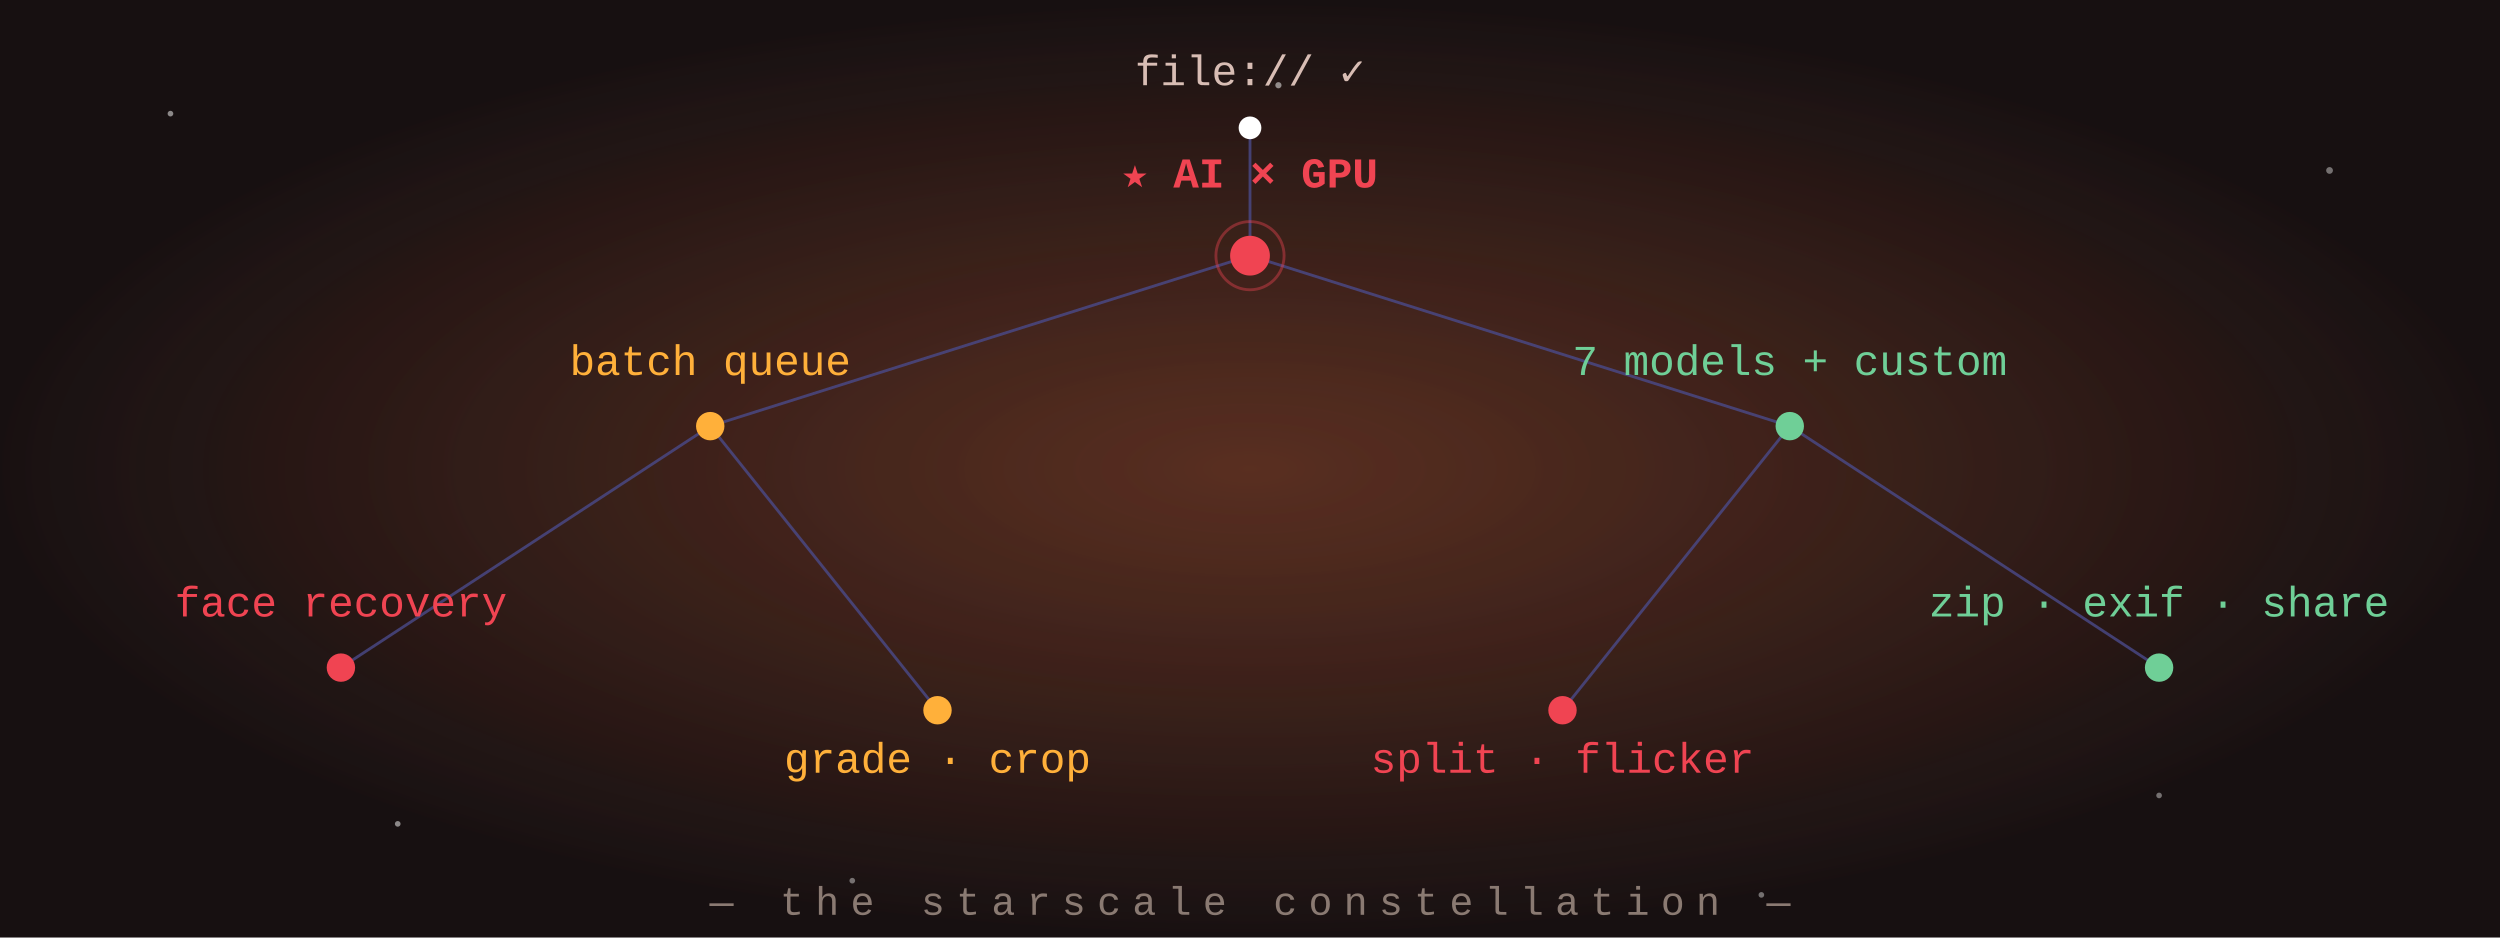
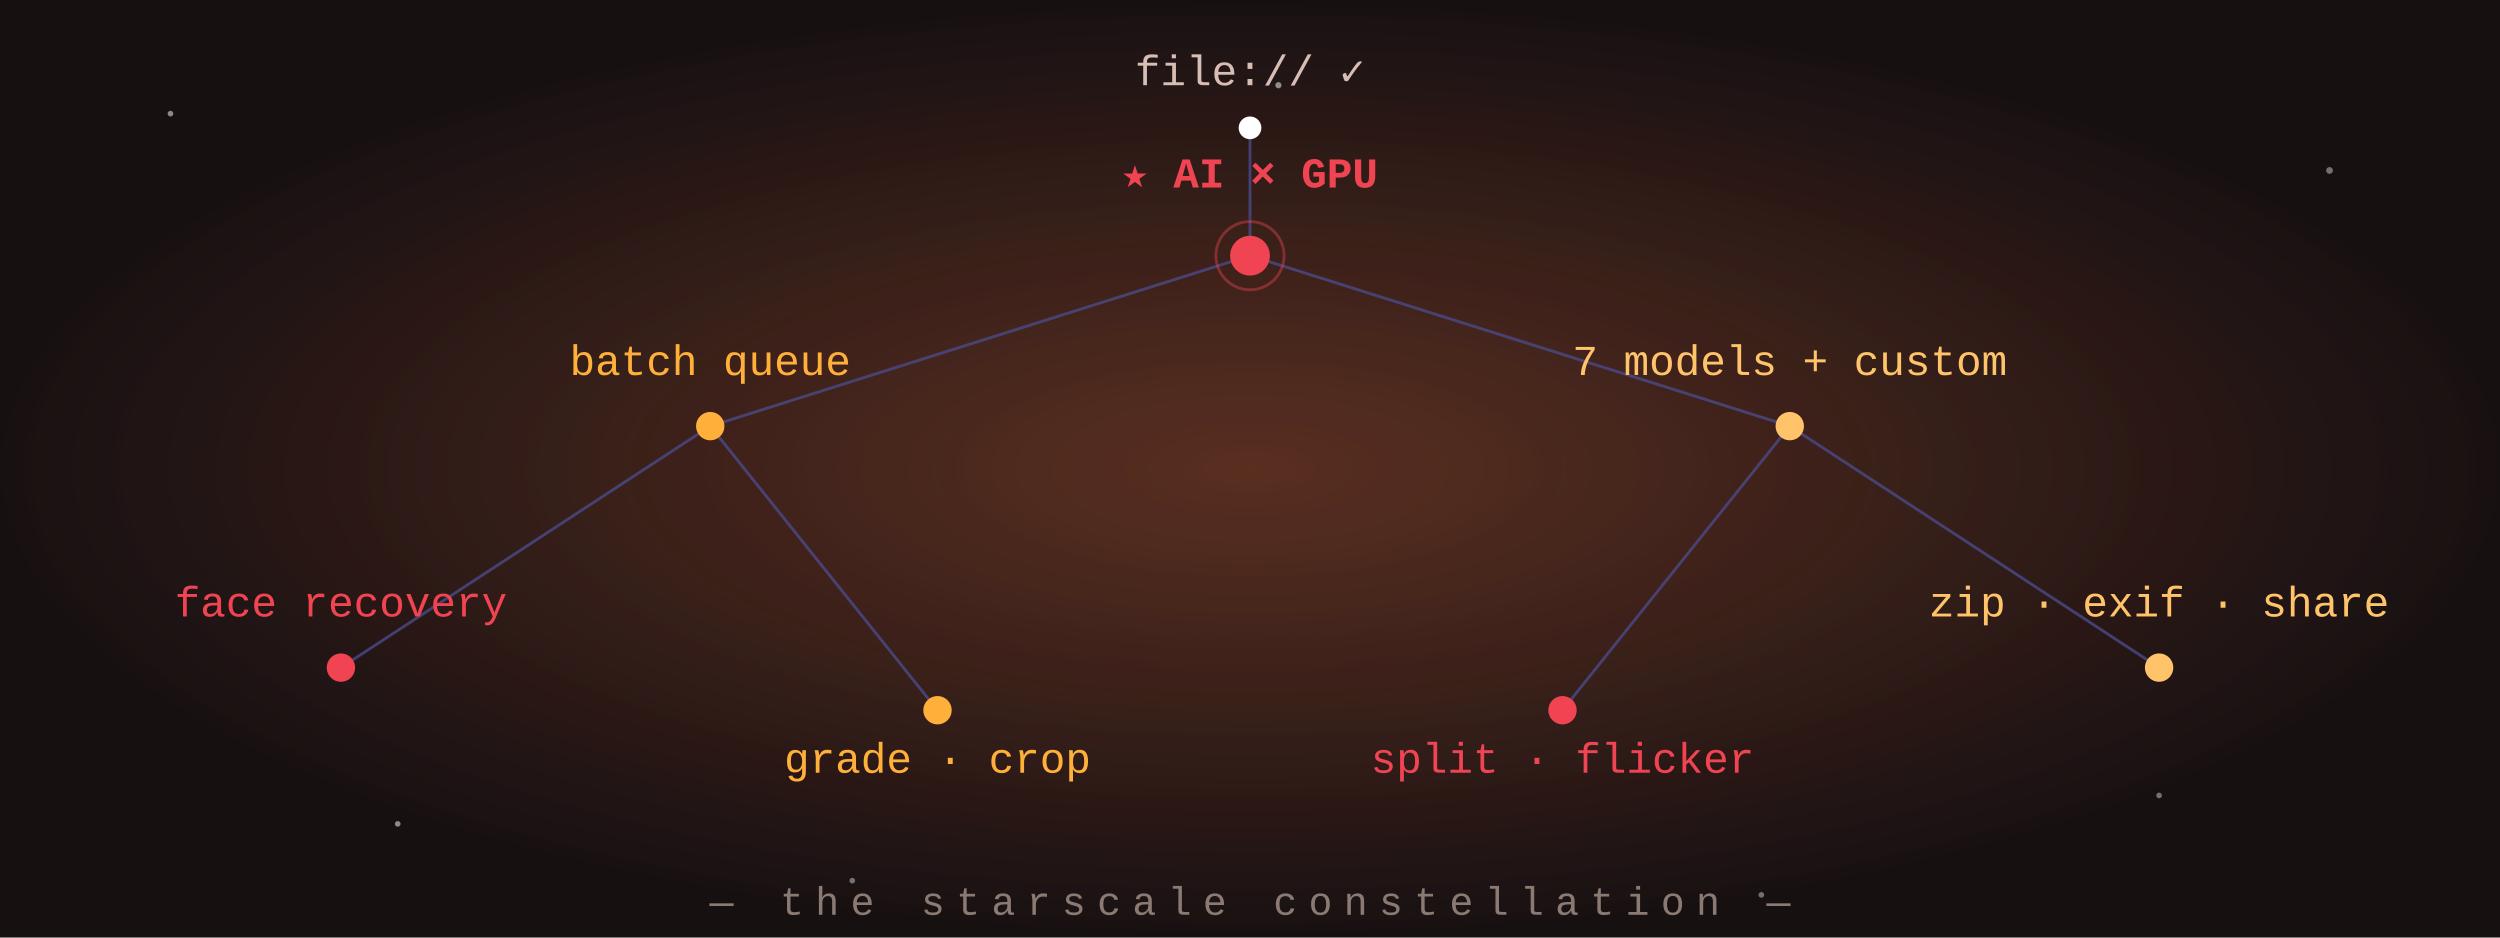
<svg xmlns="http://www.w3.org/2000/svg" width="880" height="330" viewBox="0 0 880 330" role="img" aria-label="constellation map of StarScale features">
  <defs>
    <radialGradient id="ngc" cx=".5" cy=".5" r=".5">
      <stop offset="0" stop-color="#f04452" stop-opacity=".22" />
      <stop offset="1" stop-color="#f04452" stop-opacity="0" />
    </radialGradient>
    <radialGradient id="ngc2" cx=".5" cy=".5" r=".5">
      <stop offset="0" stop-color="#ffb03a" stop-opacity=".18" />
      <stop offset="1" stop-color="#ffb03a" stop-opacity="0" />
    </radialGradient>
  </defs>
  <rect width="880" height="330" fill="#171011" />
  <rect width="880" height="330" fill="url(#ngc)" opacity=".8" />
  <rect width="880" height="330" fill="url(#ngc2)" opacity=".8" />
  <g fill="#ffffff">
    <circle cx="60" cy="40" r="1" opacity=".5">
      <animate attributeName="opacity" values=".5;.1;.5" dur="3s" repeatCount="indefinite" />
    </circle>
    <circle cx="820" cy="60" r="1.2" opacity=".4">
      <animate attributeName="opacity" values=".2;.8;.2" dur="2.6s" begin=".5s" repeatCount="indefinite" />
    </circle>
    <circle cx="140" cy="290" r="1" opacity=".5">
      <animate attributeName="opacity" values=".6;.15;.6" dur="3.4s" begin=".9s" repeatCount="indefinite" />
    </circle>
    <circle cx="760" cy="280" r="1" opacity=".4">
      <animate attributeName="opacity" values=".3;.9;.3" dur="2.9s" begin="1.2s" repeatCount="indefinite" />
    </circle>
    <circle cx="450" cy="30" r="1.1" opacity=".5">
      <animate attributeName="opacity" values=".5;.12;.5" dur="2.2s" begin=".3s" repeatCount="indefinite" />
    </circle>
    <circle cx="300" cy="310" r="1" opacity=".4">
      <animate attributeName="opacity" values=".4;.9;.4" dur="3.1s" begin="1.5s" repeatCount="indefinite" />
    </circle>
    <circle cx="620" cy="315" r="1" opacity=".4">
      <animate attributeName="opacity" values=".35;.85;.35" dur="2.7s" begin=".7s" repeatCount="indefinite" />
    </circle>
  </g>
  <g stroke="#4a4a8a" stroke-width="1" opacity=".8">
    <path d="M440 90 L250 150 M440 90 L630 150 M250 150 L120 235 M250 150 L330 250 M630 150 L760 235 M630 150 L550 250 M440 90 L440 45" />
  </g>
  <g font-family="'Courier New',monospace" font-size="15">
    <g>
      <circle cx="440" cy="90" r="7" fill="#f04452">
        <animate attributeName="r" values="6;8;6" dur="2.4s" repeatCount="indefinite" />
      </circle>
      <circle cx="440" cy="90" r="12" fill="none" stroke="#f04452" opacity=".4">
        <animate attributeName="r" values="9;16;9" dur="2.4s" repeatCount="indefinite" />
        <animate attributeName="opacity" values=".5;0;.5" dur="2.4s" repeatCount="indefinite" />
      </circle>
      <text x="440" y="66" text-anchor="middle" fill="#f04452" font-weight="bold">★ AI × GPU</text>
    </g>
    <g>
      <circle cx="250" cy="150" r="5" fill="#ffb03a">
        <animate attributeName="opacity" values="1;.4;1" dur="2s" begin=".3s" repeatCount="indefinite" />
      </circle>
      <text x="250" y="132" text-anchor="middle" fill="#ffb03a">batch queue</text>
    </g>
    <g>
-       <circle cx="630" cy="150" r="5" fill="#6fcf97">
+       <circle cx="630" cy="150" r="5" fill="#ffc46a">
        <animate attributeName="opacity" values=".4;1;.4" dur="2.2s" begin=".6s" repeatCount="indefinite" />
      </circle>
-       <text x="630" y="132" text-anchor="middle" fill="#6fcf97">7 models + custom</text>
+       <text x="630" y="132" text-anchor="middle" fill="#ffc46a">7 models + custom</text>
    </g>
    <g>
      <circle cx="120" cy="235" r="5" fill="#f04452">
        <animate attributeName="opacity" values=".4;1;.4" dur="1.9s" begin=".9s" repeatCount="indefinite" />
      </circle>
      <text x="120" y="217" text-anchor="middle" fill="#f04452">face recovery</text>
    </g>
    <g>
      <circle cx="330" cy="250" r="5" fill="#ffb03a">
        <animate attributeName="opacity" values="1;.4;1" dur="2.5s" begin="1.1s" repeatCount="indefinite" />
      </circle>
      <text x="330" y="272" text-anchor="middle" fill="#ffb03a">grade · crop</text>
    </g>
    <g>
-       <circle cx="760" cy="235" r="5" fill="#6fcf97">
+       <circle cx="760" cy="235" r="5" fill="#ffc46a">
        <animate attributeName="opacity" values=".4;1;.4" dur="2.1s" begin=".4s" repeatCount="indefinite" />
      </circle>
-       <text x="760" y="217" text-anchor="middle" fill="#6fcf97">zip · exif · share</text>
+       <text x="760" y="217" text-anchor="middle" fill="#ffc46a">zip · exif · share</text>
    </g>
    <g>
      <circle cx="550" cy="250" r="5" fill="#f04452">
        <animate attributeName="opacity" values="1;.35;1" dur="2.3s" begin="1.3s" repeatCount="indefinite" />
      </circle>
      <text x="550" y="272" text-anchor="middle" fill="#f04452">split · flicker</text>
    </g>
    <g>
      <circle cx="440" cy="45" r="4" fill="#ffffff">
        <animate attributeName="opacity" values="1;.3;1" dur="1.7s" repeatCount="indefinite" />
      </circle>
      <text x="440" y="30" text-anchor="middle" fill="#d8bdb4">file:// ✓</text>
    </g>
  </g>
  <text x="440" y="322" text-anchor="middle" font-family="'Courier New',monospace" font-size="14" letter-spacing="4" fill="#8a7a72">— the starscale constellation —</text>
</svg>
